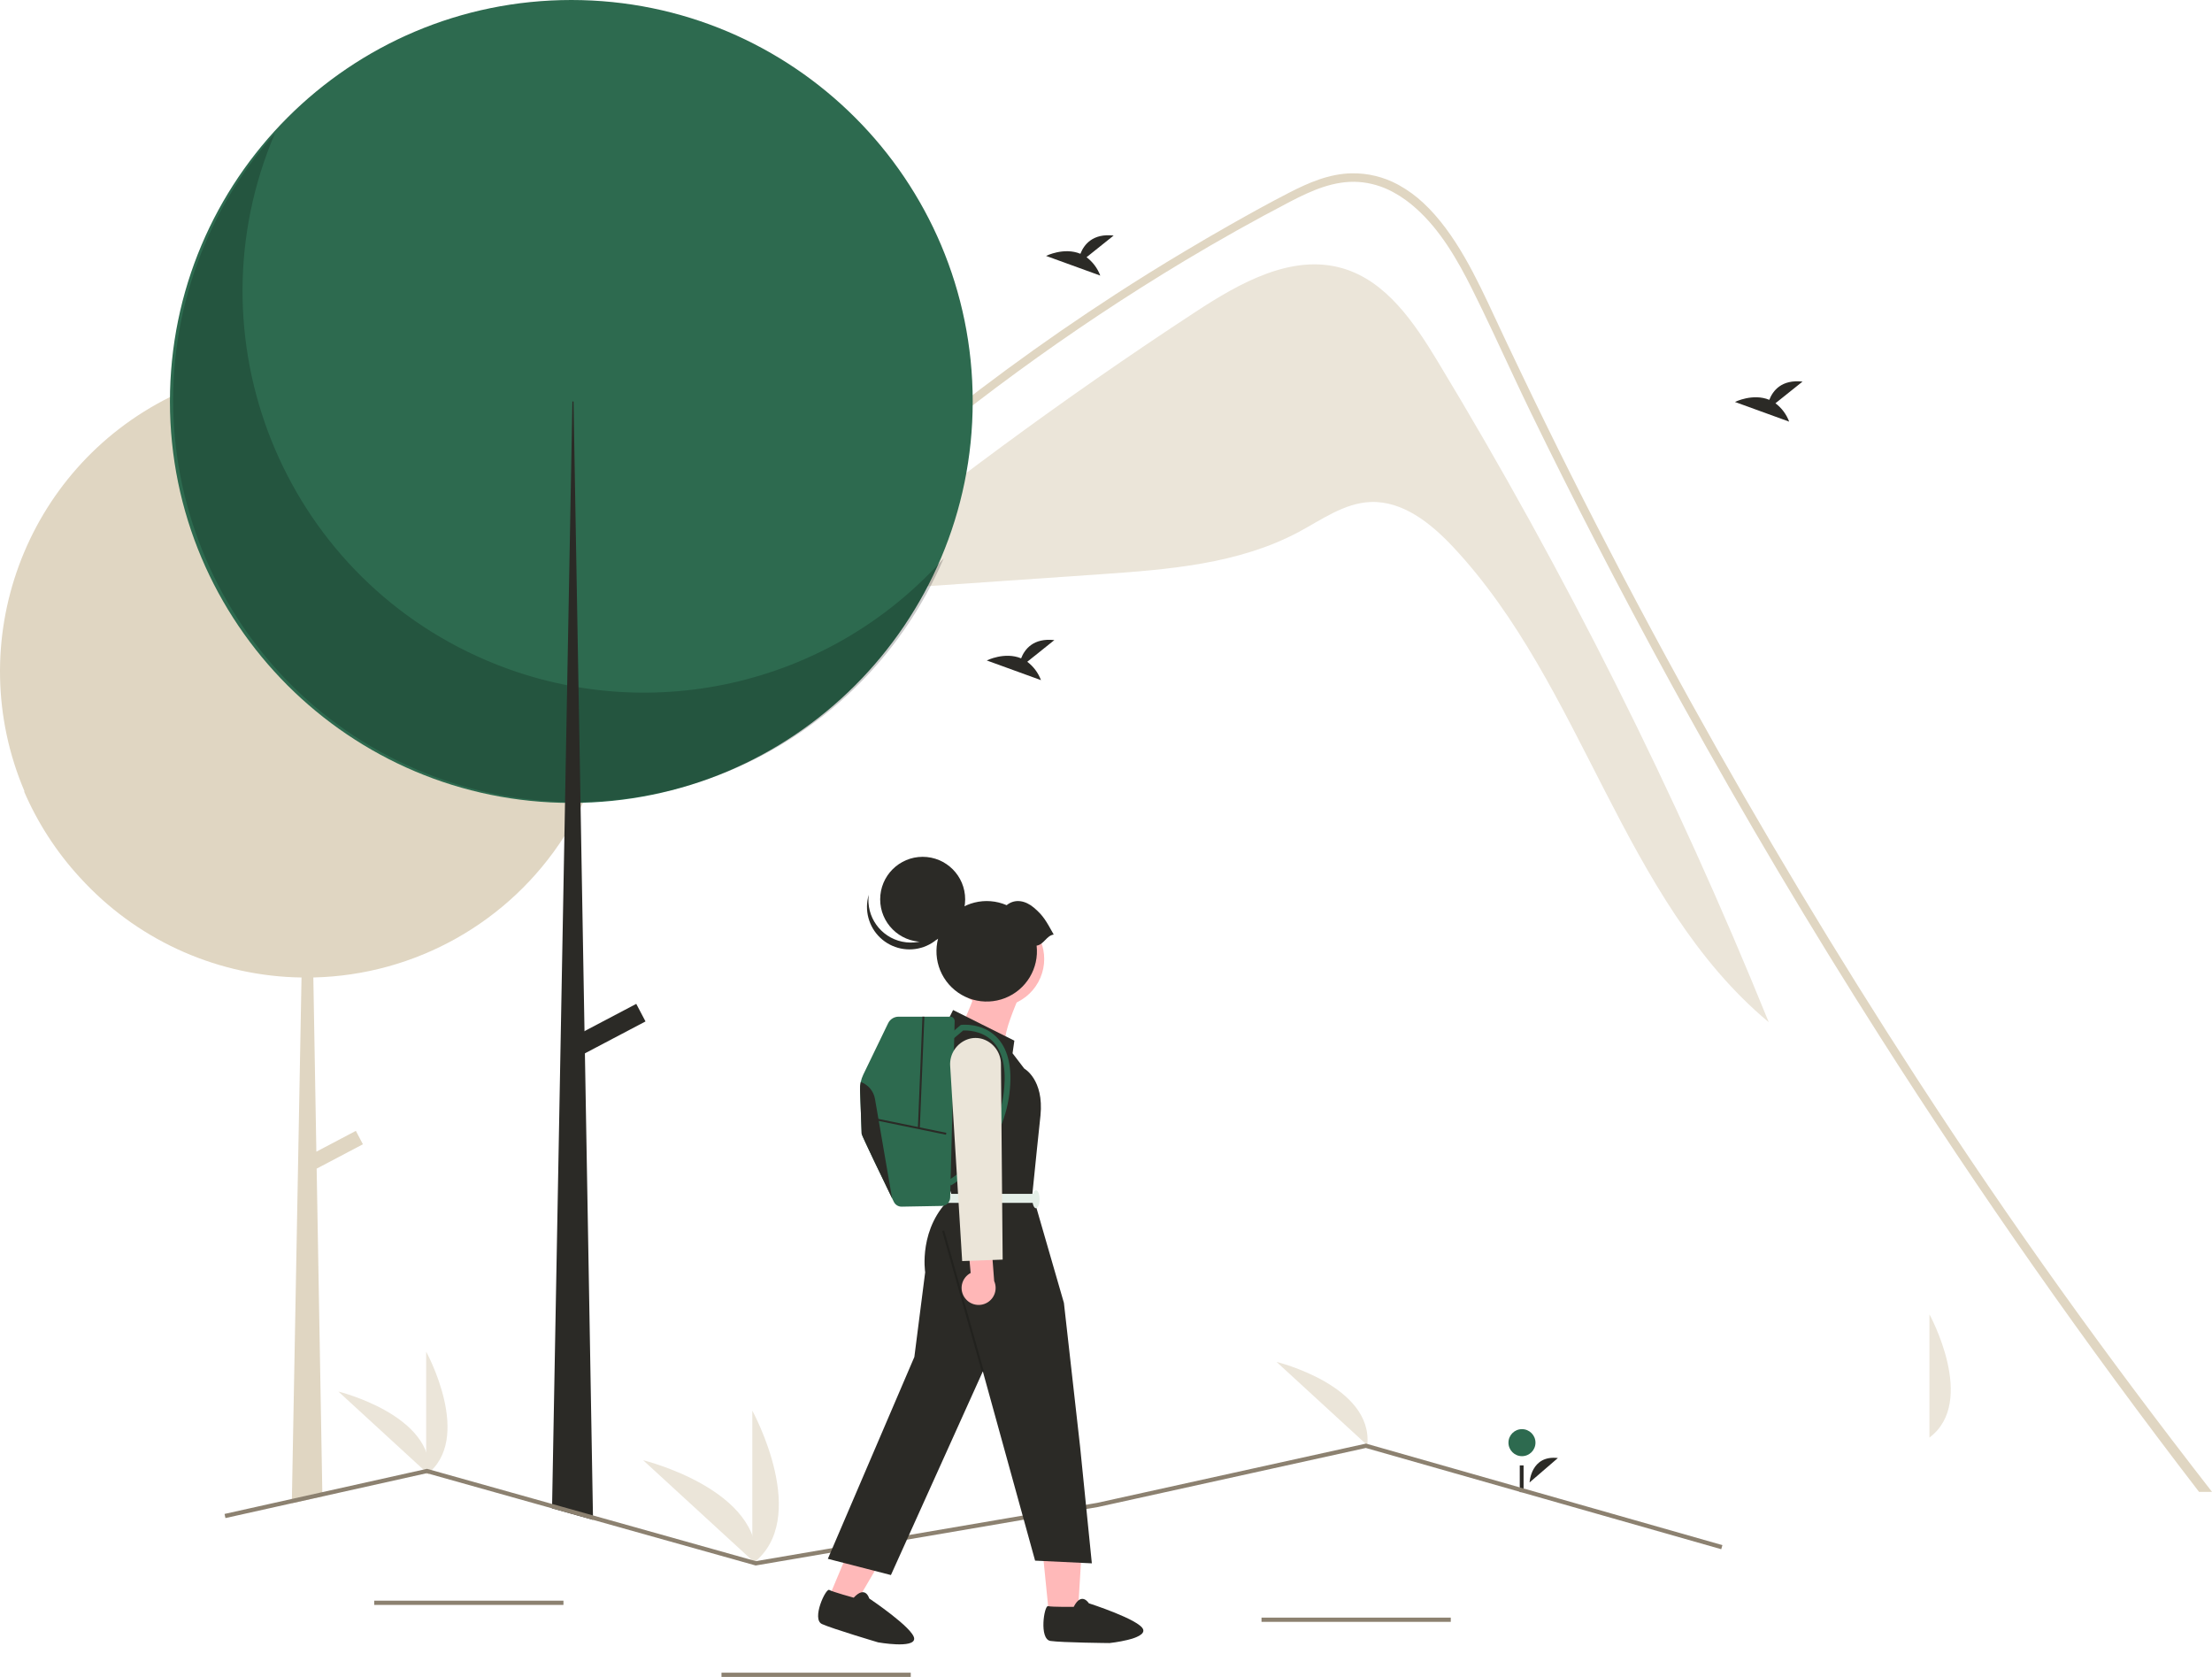
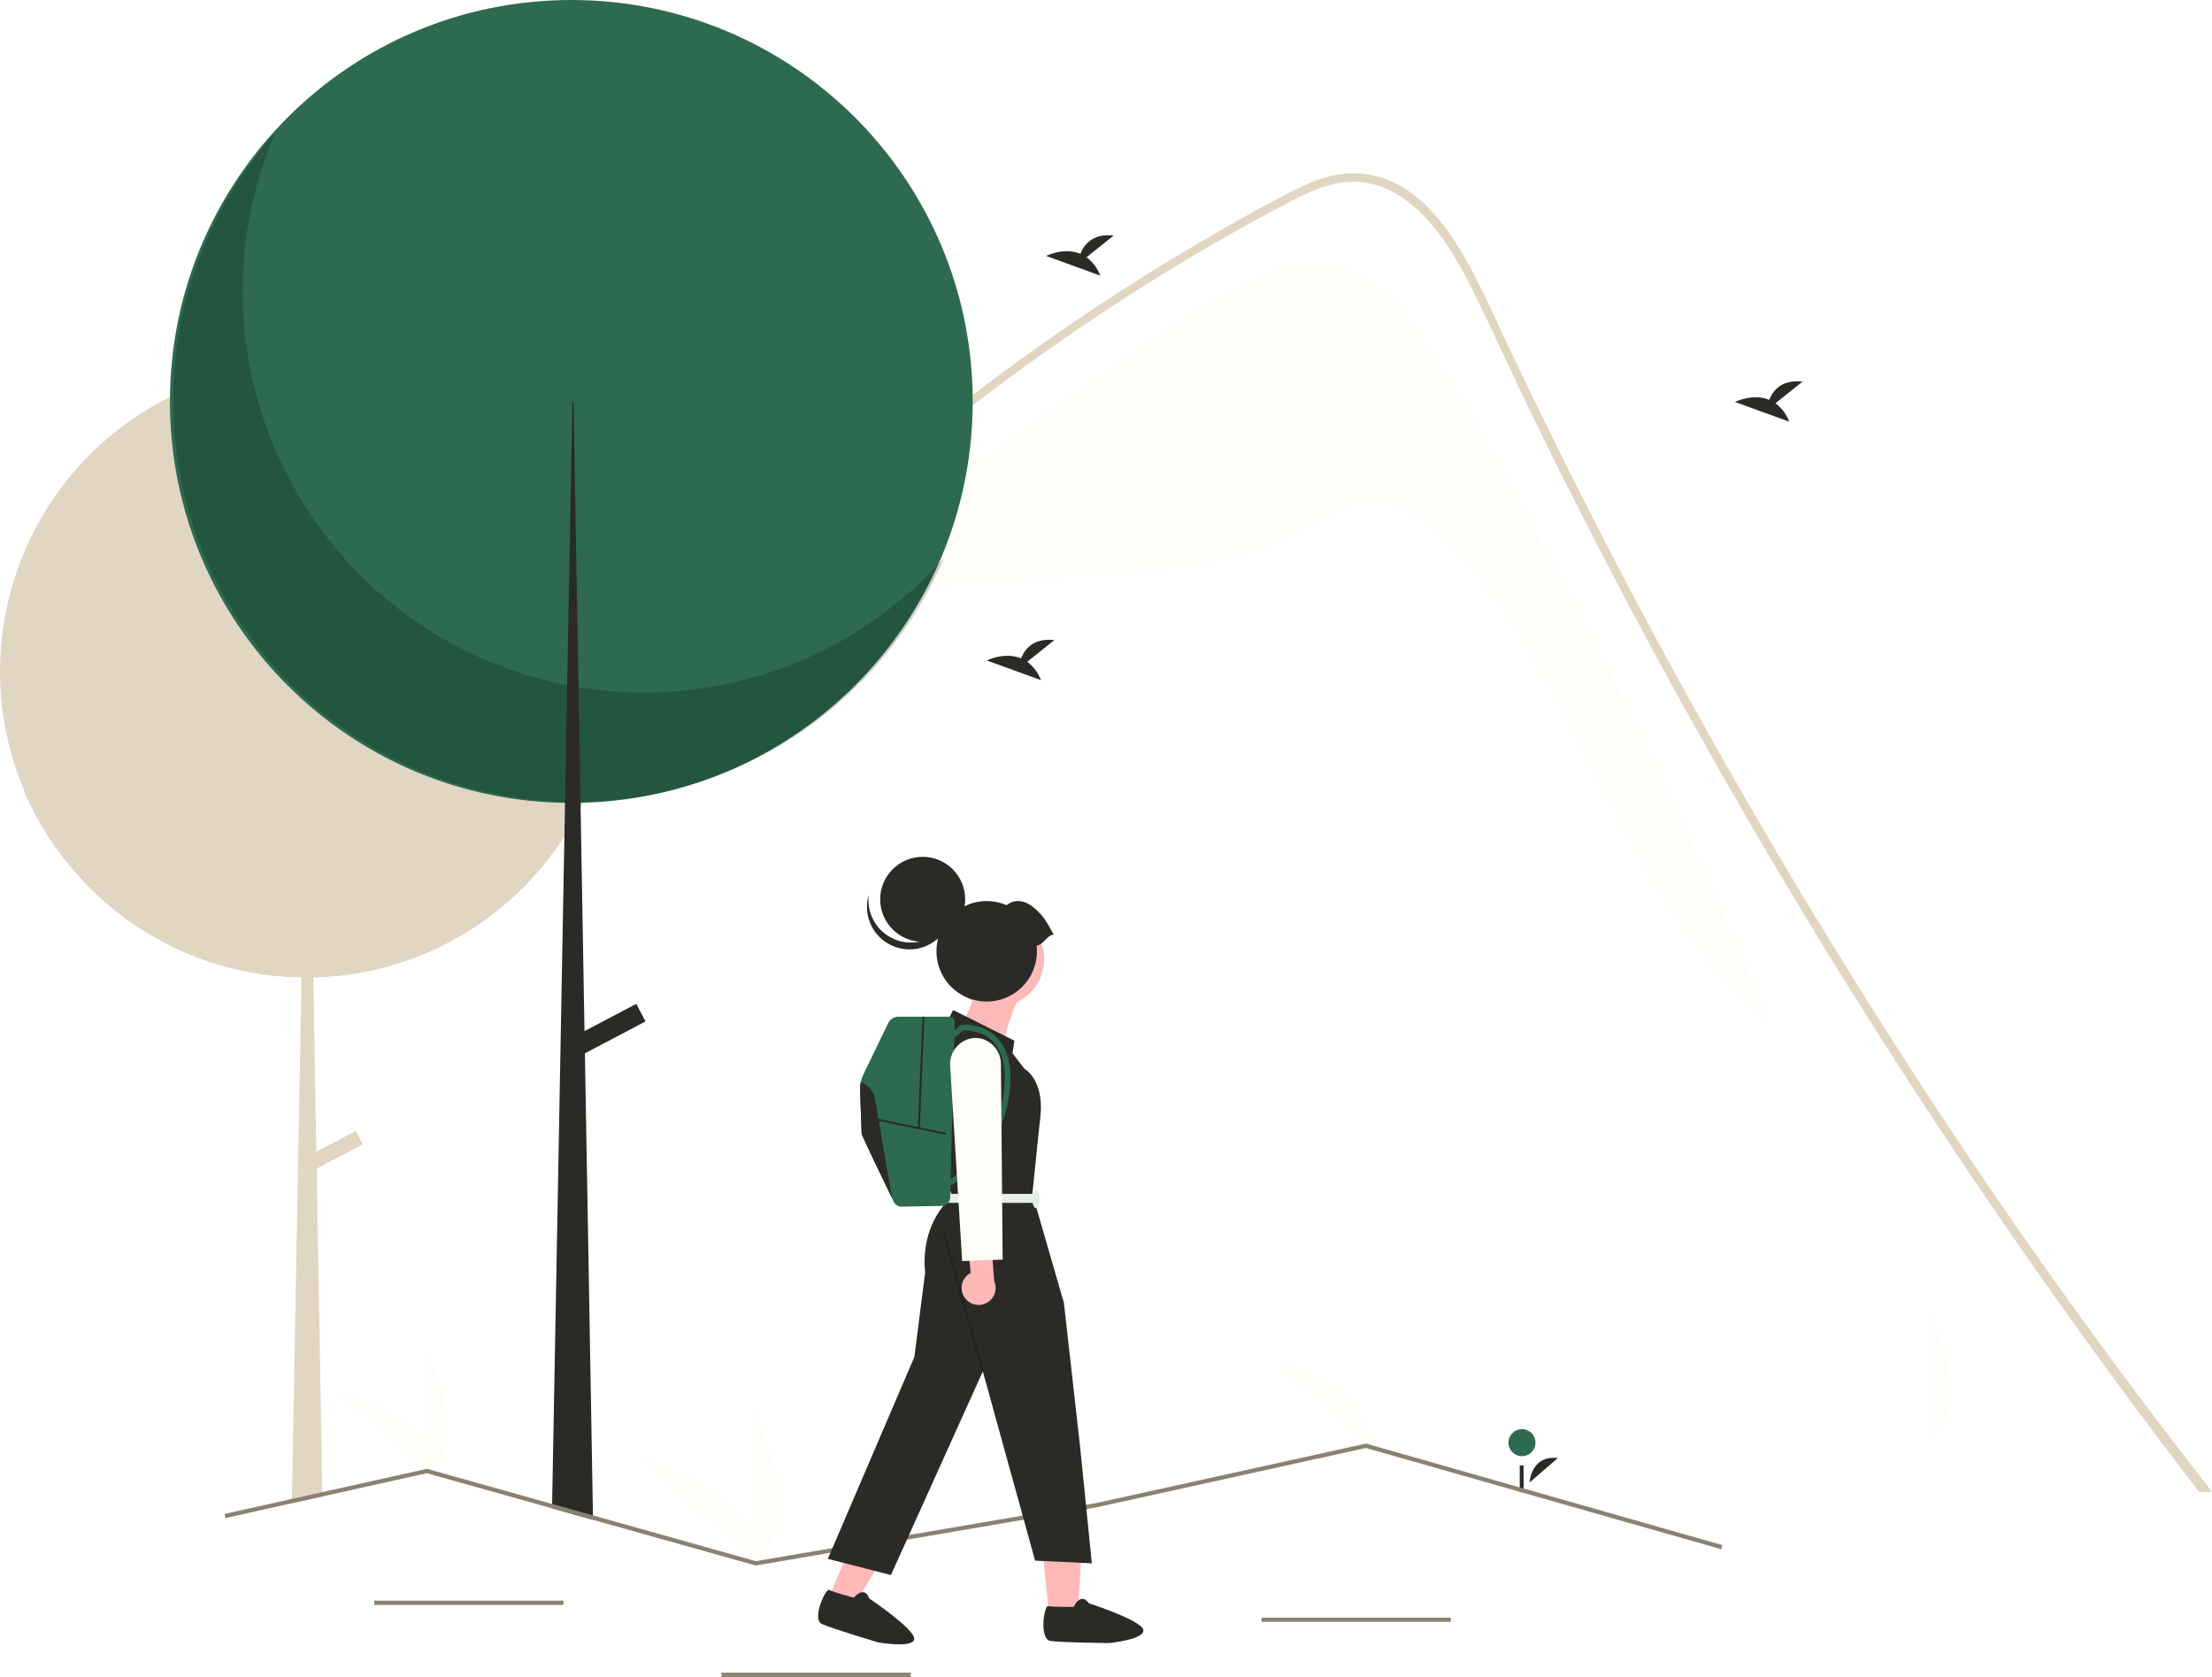
<svg xmlns="http://www.w3.org/2000/svg" width="1044.53" height="791.716" viewBox="0 0 1044.53 791.716">
  <g id="Group_144" data-name="Group 144" transform="translate(-438 -144)">
    <g id="Group_143" data-name="Group 143" transform="translate(-115.33 -0.142)">
-       <path id="Path_406" data-name="Path 406" d="M727.256,366.754c-11.134-18.414-24.327-38.076-44.989-44.089-23.927-6.963-48.507,6.87-69.356,20.52A2021.019,2021.019,0,0,0,433.051,475.7l.063.715,134.214-9.256c32.323-2.229,65.757-4.766,94.322-20.057,10.839-5.8,21.405-13.553,33.688-14.093,15.26-.671,28.566,9.987,39.023,21.122C796.216,520,814.115,620.727,883.51,678.6A2202.248,2202.248,0,0,0,727.256,366.754Z" transform="translate(505.042 -51.854)" fill="#ebe5d9" />
+       <path id="Path_406" data-name="Path 406" d="M727.256,366.754c-11.134-18.414-24.327-38.076-44.989-44.089-23.927-6.963-48.507,6.87-69.356,20.52A2021.019,2021.019,0,0,0,433.051,475.7l.063.715,134.214-9.256c32.323-2.229,65.757-4.766,94.322-20.057,10.839-5.8,21.405-13.553,33.688-14.093,15.26-.671,28.566,9.987,39.023,21.122C796.216,520,814.115,620.727,883.51,678.6A2202.248,2202.248,0,0,0,727.256,366.754Z" transform="translate(505.042 -51.854)" fill="#fffdf8" />
      <path id="Path_407" data-name="Path 407" d="M1139.035,913.705h-6.126Q1052.925,809.79,982.393,699.052q-49.257-77.261-93.622-157.513-2.613-4.725-5.212-9.465Q865.2,498.582,847.7,464.641q-15.5-30.051-30.3-60.45c-2.816-5.792-5.56-11.6-8.289-17.435-6.431-13.7-12.732-27.481-19.511-41-6.838-13.661-15-27.888-26.61-38.152a58.328,58.328,0,0,0-4.674-3.775,48.9,48.9,0,0,0-5.778-3.644c-.2-.116-.406-.218-.61-.334a39.728,39.728,0,0,0-15.853-4.573c-11.541-.755-22.183,4.021-32.2,9.218q-25.347,13.218-49.925,27.96A1053.966,1053.966,0,0,0,500.462,444.708l-.363.319A1060.655,1060.655,0,0,0,334.543,628.8c-1.466,2.091-4.921.087-3.44-2q8.71-12.347,17.784-24.418A1063.718,1063.718,0,0,1,502.058,438.045q9.516-8.275,19.25-16.317a1066.25,1066.25,0,0,1,99.923-73.371q15.94-10.343,32.243-20.063,10.8-6.467,21.747-12.674c9.233-5.226,18.51-10.394,27.946-15.229,9.247-4.762,19.061-9.03,29.63-9.189a44.21,44.21,0,0,1,21.834,5.313c.2.116.421.218.624.348a58.176,58.176,0,0,1,11.323,8.275c15.345,14.212,25.609,36.511,33.593,53.627q6.032,12.957,12.209,25.8,23.322,48.8,48.459,96.729,13.436,25.587,27.38,50.956c1.423,2.628,2.874,5.255,4.326,7.868q50.39,91.045,107.109,178.418C1044.556,787.695,1089.154,849.626,1139.035,913.705Z" transform="translate(458.825 -65.229)" fill="#e0d6c2" />
      <path id="Path_563" data-name="Path 563" d="M930.428,385.006s-7.043,16.363-5.386,18.7-20.3-7.792-20.3-7.792,7.043-16.363,7.043-18.311S930.428,385.006,930.428,385.006Z" transform="translate(103.332 231.562)" fill="#ffb9b9" />
      <path id="Path_2320" data-name="Path 2320" d="M915.6,754.032s.622-13.027,13.366-11.513" transform="translate(360.014 90)" fill="#2b2a26" />
      <circle id="Ellipse_422" data-name="Ellipse 422" cx="6.379" cy="6.379" r="6.379" transform="translate(1265.639 818.878)" fill="#2d6a4f" />
      <rect id="Rectangle_626" data-name="Rectangle 626" width="1.801" height="12.604" transform="translate(1270.979 835.998)" fill="#2b2a26" />
      <path id="Path_2321" data-name="Path 2321" d="M482.565,371.062q0,4.785-.31,9.49a143.754,143.754,0,0,1-13.47,52.19c-.06.14-.13.27-.19.4-.36.76-.73,1.52-1.11,2.27a142.036,142.036,0,0,1-7.65,13.5,144.462,144.462,0,0,1-118.56,66.72l1.43,82.24,18.65-9.82,3.33,6.33-21.84,11.5,2.67,152.74.03,2.04-14.42,3.21.03-2.05,4.54-246.18a144.175,144.175,0,0,1-102-44.38c-.91-.94-1.81-1.91-2.69-2.87-.04-.04-.07-.08-.1-.11a144.768,144.768,0,0,1-26.34-40.76c.14.16.29.31.43.47a144.642,144.642,0,0,1,68.58-186.38c.5-.25,1.01-.49,1.51-.74a144.752,144.752,0,0,1,187.53,56.93c.88,1.48,1.73,2.99,2.55,4.51A143.852,143.852,0,0,1,482.565,371.062Z" transform="translate(360.014 90)" fill="#e0d6c2" />
      <circle id="Ellipse_423" data-name="Ellipse 423" cx="189.539" cy="189.539" r="189.539" transform="translate(633.573 144.142)" fill="#2d6a4f" />
      <path id="Path_2322" data-name="Path 2322" d="M323.149,117.084C282,213.344,326.672,324.739,422.933,365.891a189.554,189.554,0,0,0,216.045-48.2c-41.147,96.263-152.54,140.944-248.8,99.8s-140.944-152.54-99.8-248.8a189.556,189.556,0,0,1,32.772-51.6Z" transform="translate(360.014 90)" opacity="0.2" style="isolation: isolate" />
      <path id="Path_2323" data-name="Path 2323" d="M280.01,717.56l-19.36-5.43.04-2.08,5.8-315.28.29-15.72.01-.46,1.01-55.08,1.47-79.84v-.01l1-54.12h.53l1.02,58.63,1.33,76.31.95,54.15v.4l.04,2.23v.01l1.84,105.55.19,10.49,3.8,218.15Z" transform="translate(553.359 144.142)" fill="#2b2a26" />
      <rect id="Rectangle_627" data-name="Rectangle 627" width="35.408" height="9.373" transform="translate(822.448 634.589) rotate(-27.766)" fill="#2b2a26" />
      <rect id="Rectangle_628" data-name="Rectangle 628" width="89.372" height="2" transform="translate(730.028 899.858)" fill="#8c8170" />
      <rect id="Rectangle_629" data-name="Rectangle 629" width="89.372" height="2" transform="translate(894.027 933.858)" fill="#8c8170" />
      <rect id="Rectangle_630" data-name="Rectangle 630" width="89.372" height="2" transform="translate(1149.027 907.858)" fill="#8c8170" />
-       <path id="Path_2324" data-name="Path 2324" d="M837.565,736.482V678.308S860.236,719.551,837.565,736.482Z" transform="translate(626.864 86.365)" fill="#ebe5d9" />
-       <path id="Path_2325" data-name="Path 2325" d="M838.965,736.472,796.111,697.13S841.825,708.321,838.965,736.472Z" transform="translate(360.014 90)" fill="#ebe5d9" />
-       <path id="Path_2326" data-name="Path 2326" d="M394.565,750.482V692.308S417.236,733.551,394.565,750.482Z" transform="translate(360.014 90)" fill="#ebe5d9" />
-       <path id="Path_2327" data-name="Path 2327" d="M395.965,750.472,353.111,711.13S398.825,722.321,395.965,750.472Z" transform="translate(360.014 90)" fill="#ebe5d9" />
-       <path id="Path_2328" data-name="Path 2328" d="M548.565,792.482v-72.34S576.757,771.428,548.565,792.482Z" transform="translate(360.014 90)" fill="#ebe5d9" />
-       <path id="Path_2329" data-name="Path 2329" d="M550.306,792.469l-53.29-48.921S553.862,757.463,550.306,792.469Z" transform="translate(360.014 90)" fill="#ebe5d9" />
+       <path id="Path_2324" data-name="Path 2324" d="M837.565,736.482V678.308S860.236,719.551,837.565,736.482Z" transform="translate(626.864 86.365)" fill="#fffdf8" />
+       <path id="Path_2325" data-name="Path 2325" d="M838.965,736.472,796.111,697.13S841.825,708.321,838.965,736.472Z" transform="translate(360.014 90)" fill="#fffdf8" />
+       <path id="Path_2326" data-name="Path 2326" d="M394.565,750.482V692.308S417.236,733.551,394.565,750.482Z" transform="translate(360.014 90)" fill="#fffdf8" />
+       <path id="Path_2327" data-name="Path 2327" d="M395.965,750.472,353.111,711.13S398.825,722.321,395.965,750.472Z" transform="translate(360.014 90)" fill="#fffdf8" />
+       <path id="Path_2328" data-name="Path 2328" d="M548.565,792.482v-72.34S576.757,771.428,548.565,792.482Z" transform="translate(360.014 90)" fill="#fffdf8" />
+       <path id="Path_2329" data-name="Path 2329" d="M550.306,792.469l-53.29-48.921S553.862,757.463,550.306,792.469Z" transform="translate(360.014 90)" fill="#fffdf8" />
      <path id="Path_2330" data-name="Path 2330" d="M813.31,729.49l-.55,1.93-167.83-47.8L518.5,711.49,356.81,739.11l-.22-.06-76.58-21.49-19.36-5.43-59.13-16.6L152.2,706.52l-14.42,3.21-31.35,6.99-.43-1.95,31.81-7.09,14.36-3.2,49.41-11.01.24.06,58.87,16.52,19.28,5.41,76.94,21.6,161.2-27.53,126.88-27.97.25.06Z" transform="translate(553.359 144.142)" fill="#8c8170" />
      <path id="Path_2331" data-name="Path 2331" d="M706.4,175.579l12.795-10.233c-9.94-1.1-14.024,4.324-15.7,8.615-7.765-3.224-16.219,1-16.219,1l25.6,9.294a19.372,19.372,0,0,0-6.481-8.677Z" transform="translate(360.014 90)" fill="#2b2a26" />
      <path id="Path_2332" data-name="Path 2332" d="M236.4,171.579l12.795-10.233c-9.94-1.1-14.024,4.324-15.7,8.615-7.765-3.224-16.219,1-16.219,1l25.6,9.294a19.372,19.372,0,0,0-6.481-8.677Z" transform="translate(1155.317 162.953)" fill="#2b2a26" />
      <path id="Path_2333" data-name="Path 2333" d="M678.4,366.579l12.795-10.233c-9.94-1.1-14.024,4.324-15.7,8.615-7.765-3.224-16.219,1-16.219,1l25.6,9.294a19.372,19.372,0,0,0-6.481-8.677Z" transform="translate(360.014 90)" fill="#2b2a26" />
      <path id="Path_2334" data-name="Path 2334" d="M398.156,756.7l12.275,4.03,23.432-39.927-18.117-5.949Z" transform="translate(547.437 139.618)" fill="#ffb9b9" />
      <path id="Path_2336" data-name="Path 2336" d="M494.157,762.733h13.534l2.464-40.237-19.955.611Z" transform="translate(554.548 144.142)" fill="#ffb9b9" />
      <path id="Path_2338" data-name="Path 2338" d="M639.975,537.805l3.4-6.807,28.931,14.466-.851,5.956,5.531,7.233s9.36,5.106,7.658,22.124l-1.7,16.167-2.127,20.848,14.891,51.481,7.658,68.074,5.531,54.884-26.8-1.276-24.677-89.347-43.4,96.154L584.24,790.1l40.844-95.3,5.106-39.993s-3.4-21.273,12.764-35.739L640.4,611.41v-9.437l-8.509-45.022Z" transform="translate(360.014 90)" fill="#2b2a26" />
      <rect id="Rectangle_631" data-name="Rectangle 631" width="1" height="68.961" transform="translate(998.231 725.372) rotate(-15.751)" opacity="0.2" />
      <rect id="Rectangle_632" data-name="Rectangle 632" width="41.695" height="4.255" transform="translate(1042.535 712.046) rotate(180)" fill="#e4efe8" />
      <ellipse id="Ellipse_424" data-name="Ellipse 424" cx="1.702" cy="4.255" rx="1.702" ry="4.255" transform="translate(1040.834 706.09)" fill="#e4efe8" />
      <circle id="Ellipse_425" data-name="Ellipse 425" cx="22.682" cy="22.682" r="22.682" transform="translate(992.949 605.923) rotate(-61.337)" fill="#ffb9b9" />
      <circle id="Ellipse_426" data-name="Ellipse 426" cx="20.066" cy="20.066" r="20.066" transform="translate(968.959 548.669)" fill="#2b2a26" />
      <path id="Path_2339" data-name="Path 2339" d="M603.546,476.586a20.067,20.067,0,1,0,39.143,8.229,20.067,20.067,0,0,1-39.143-8.229Z" transform="translate(360.014 90)" fill="#2b2a26" />
      <path id="Path_2340" data-name="Path 2340" d="M682.818,500.6a23.724,23.724,0,1,1-14.157-19.1c3.963-3.2,8.875-2.205,12.87,1.167,4.517,3.814,5.857,6.433,9.36,12.7C687.446,495.857,686.263,500.117,682.818,500.6Z" transform="translate(360.014 90)" fill="#2b2a26" />
      <path id="Path_2341" data-name="Path 2341" d="M599.444,568.812c.254,6.722.757,19.953.757,20.628,0,.712,10.031,21.48,14.364,30.419v0c.308.63.585,1.2.83,1.7a4.028,4.028,0,0,0,3.7,2.275l18.937-.34A4.036,4.036,0,0,0,642,619.569l2.112-83.315a2.06,2.06,0,0,0-2.058-2.112H617.634a5.491,5.491,0,0,0-4.941,3.1l-11.721,24.25a15.5,15.5,0,0,0-1.528,7.32Z" transform="translate(360.014 90)" fill="#2d6a4f" />
      <path id="Path_2342" data-name="Path 2342" d="M642.331,613.852a54.233,54.233,0,0,0,12.939-10.936,60.009,60.009,0,0,0,14.955-34.888c.963-11.072-1.234-19.3-6.53-24.463-6.732-6.559-15.894-5.606-16.281-5.562l-.41.046L640.8,543.3l1.757,2.076,5.555-4.7c1.7-.085,8.641-.1,13.712,4.856,4.667,4.565,6.584,12.054,5.7,22.258a57.309,57.309,0,0,1-14.208,33.237,52.654,52.654,0,0,1-12.29,10.44Z" transform="translate(360.014 90)" fill="#2d6a4f" />
      <rect id="Rectangle_633" data-name="Rectangle 633" width="0.906" height="33.78" transform="matrix(0.201, -0.98, 0.98, 0.201, 966.918, 673.086)" fill="#2b2a26" />
      <rect id="Rectangle_634" data-name="Rectangle 634" width="52.695" height="0.907" transform="matrix(0.041, -0.999, 0.999, 0.041, 986.763, 676.77)" fill="#2b2a26" />
      <path id="Path_2343" data-name="Path 2343" d="M599.444,568.812c.254,6.722.757,19.953.757,20.628,0,.712,10.031,21.48,14.364,30.419l-8.077-46.9a10.338,10.338,0,0,0-6.713-7.973,15.215,15.215,0,0,0-.331,3.826Z" transform="translate(360.014 90)" fill="#2b2a26" />
      <path id="Path_2344" data-name="Path 2344" d="M649.07,667.1a7.979,7.979,0,0,1,2.6-11.956l-1.642-18.16,10.792-3.689,1.958,25.677a8.022,8.022,0,0,1-13.7,8.128Z" transform="translate(360.014 90)" fill="#ffb7b7" />
-       <path id="Path_2345" data-name="Path 2345" d="M642.006,557.5a12.45,12.45,0,0,1,8.422-12.742,11.309,11.309,0,0,1,7.113.006,12.448,12.448,0,0,1,8.433,11.849l.809,92.222-19.123.693Z" transform="translate(360.014 90)" fill="#ebe5d9" />
+       <path id="Path_2345" data-name="Path 2345" d="M642.006,557.5a12.45,12.45,0,0,1,8.422-12.742,11.309,11.309,0,0,1,7.113.006,12.448,12.448,0,0,1,8.433,11.849l.809,92.222-19.123.693Z" transform="translate(360.014 90)" fill="#fffdf8" />
      <path id="Path_633" data-name="Path 633" d="M761.86,593.413s-10.248-.588-12.057-1.176-5.425,15.293,0,16.469,27.73,2.941,27.73,2.941,17.482-.588,16.276-5.294-24.716-14.116-24.716-14.116S766.08,586.354,761.86,593.413Z" transform="matrix(0.998, -0.07, 0.07, 0.998, 258.477, 363.874)" fill="#2b2a26" />
      <path id="Path_2346" data-name="Path 2346" d="M761.86,593.413s-10.248-.588-12.057-1.176-5.425,15.293,0,16.469,27.73,2.941,27.73,2.941,17.482-.588,16.276-5.294-24.716-14.116-24.716-14.116S766.08,586.354,761.86,593.413Z" transform="matrix(0.978, 0.208, -0.208, 0.978, 334.789, 159.622)" fill="#2b2a26" />
    </g>
  </g>
</svg>
